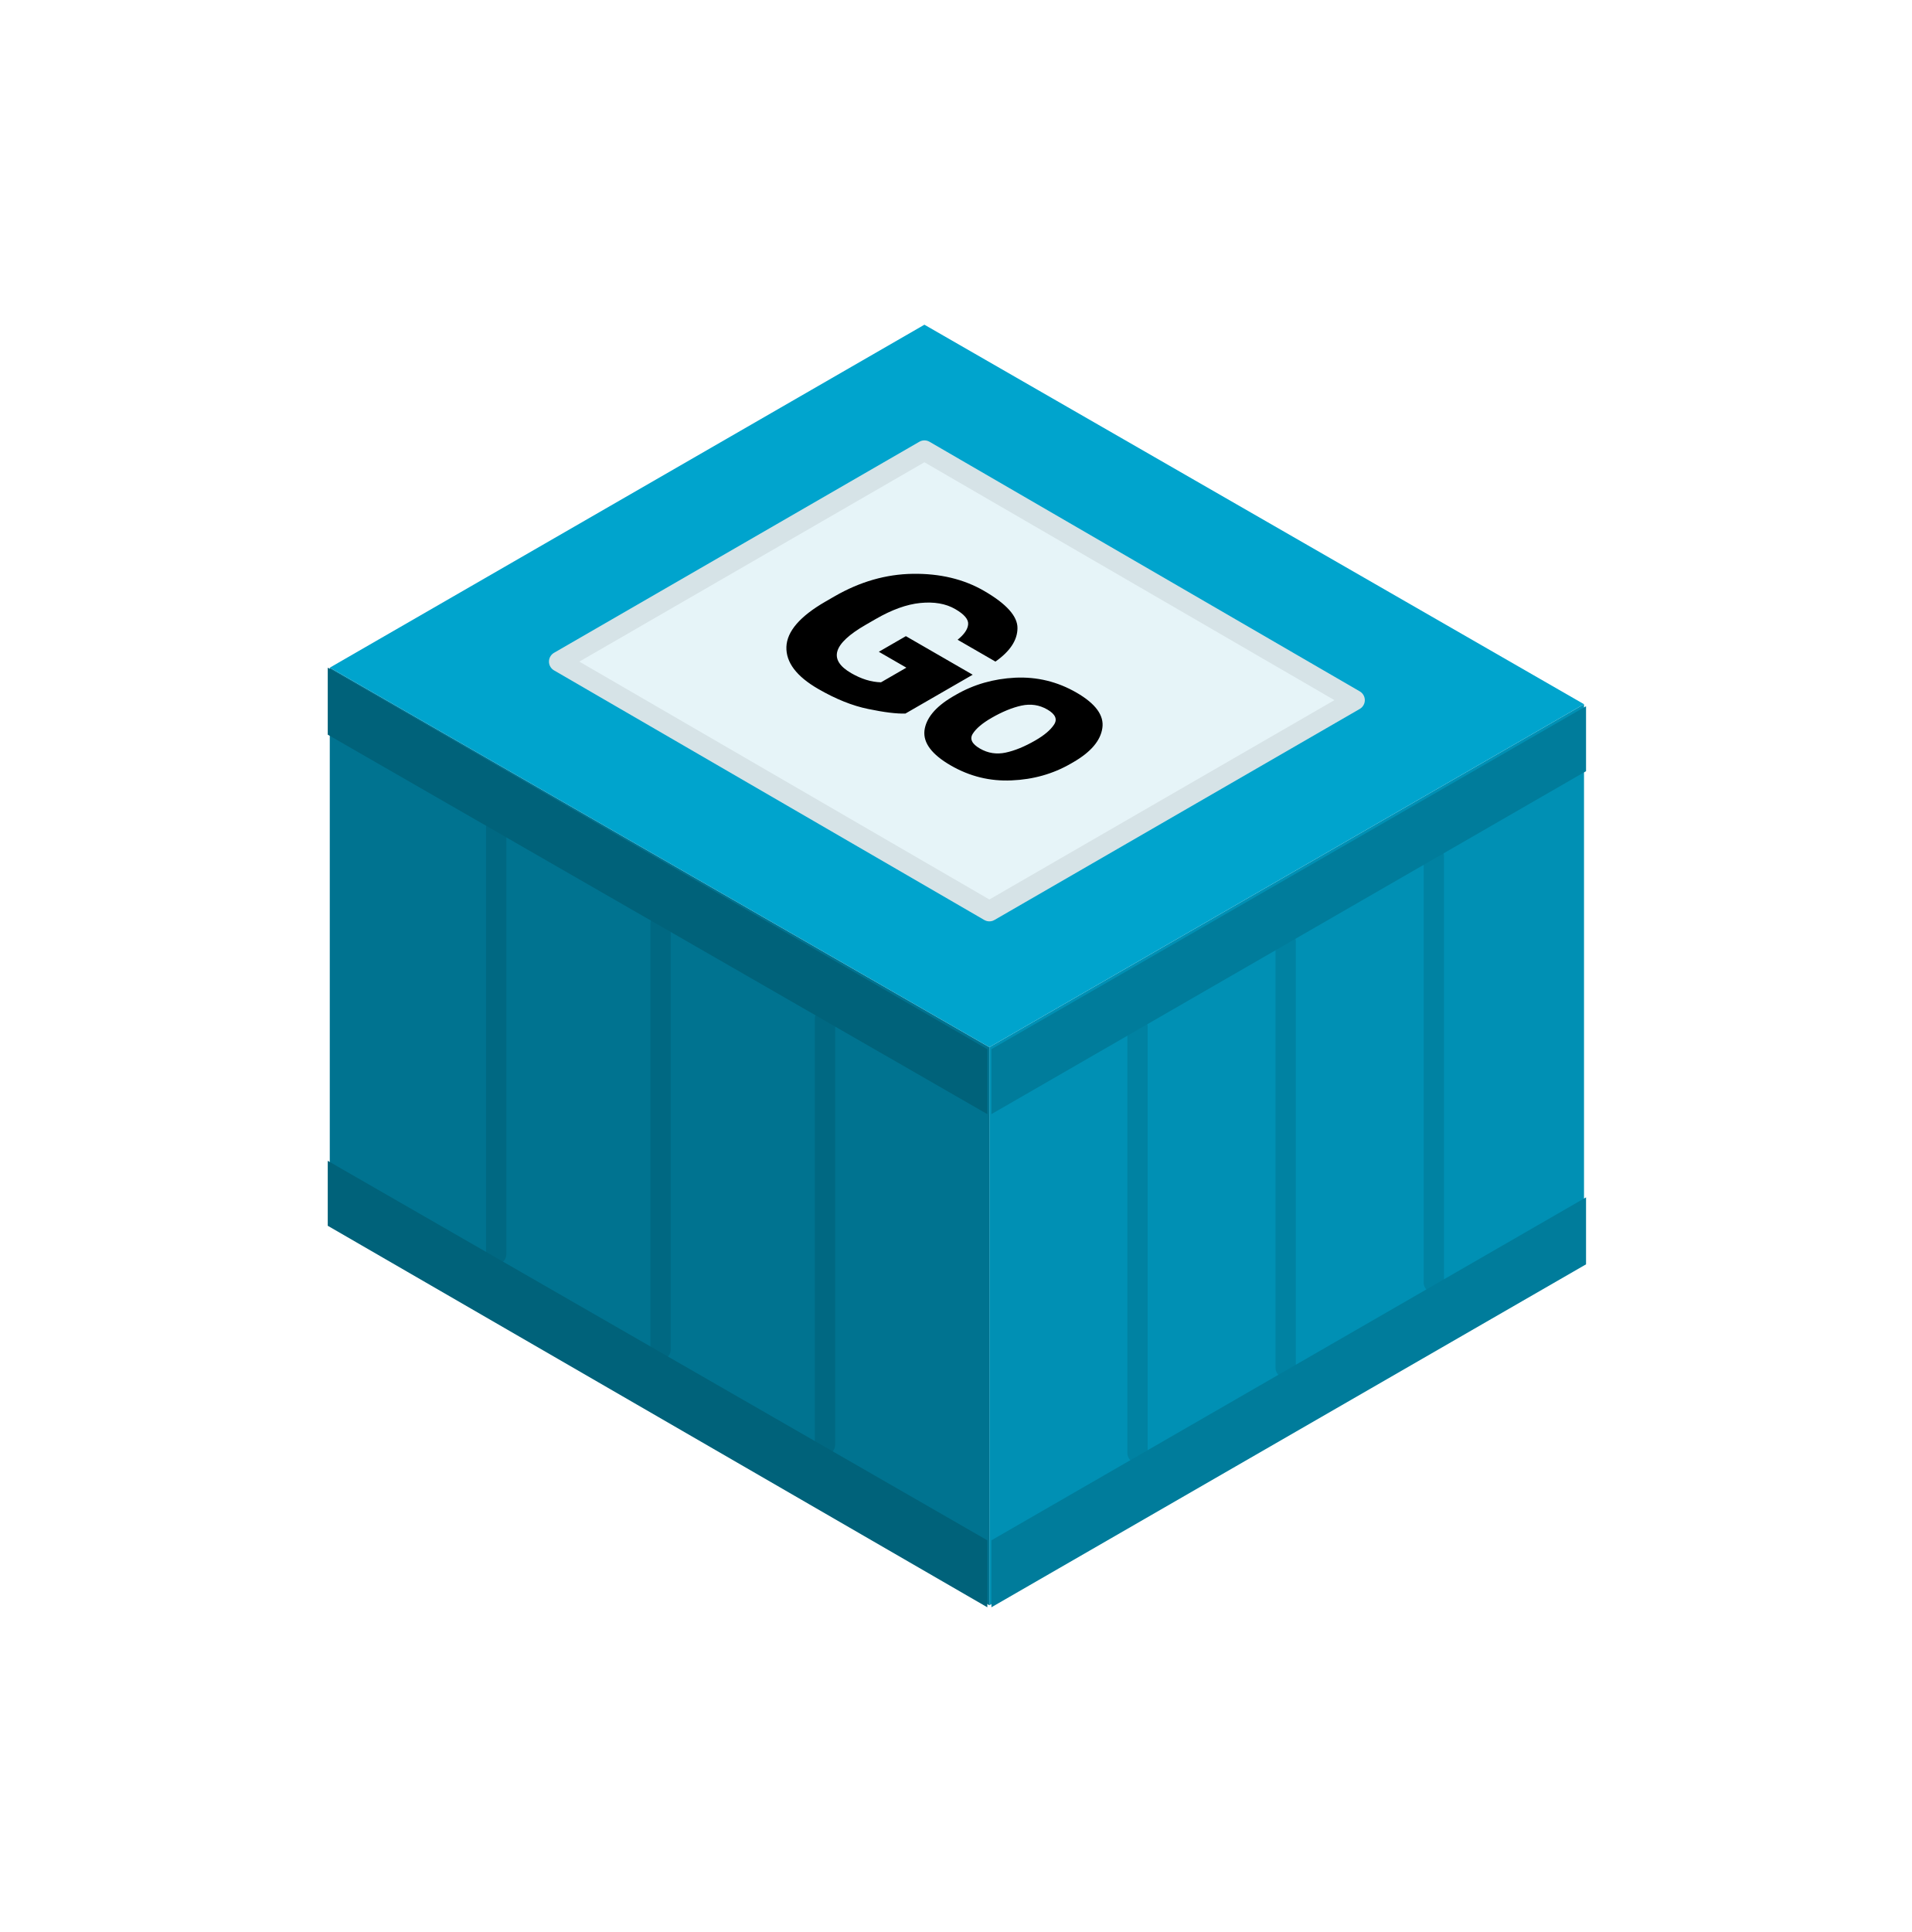
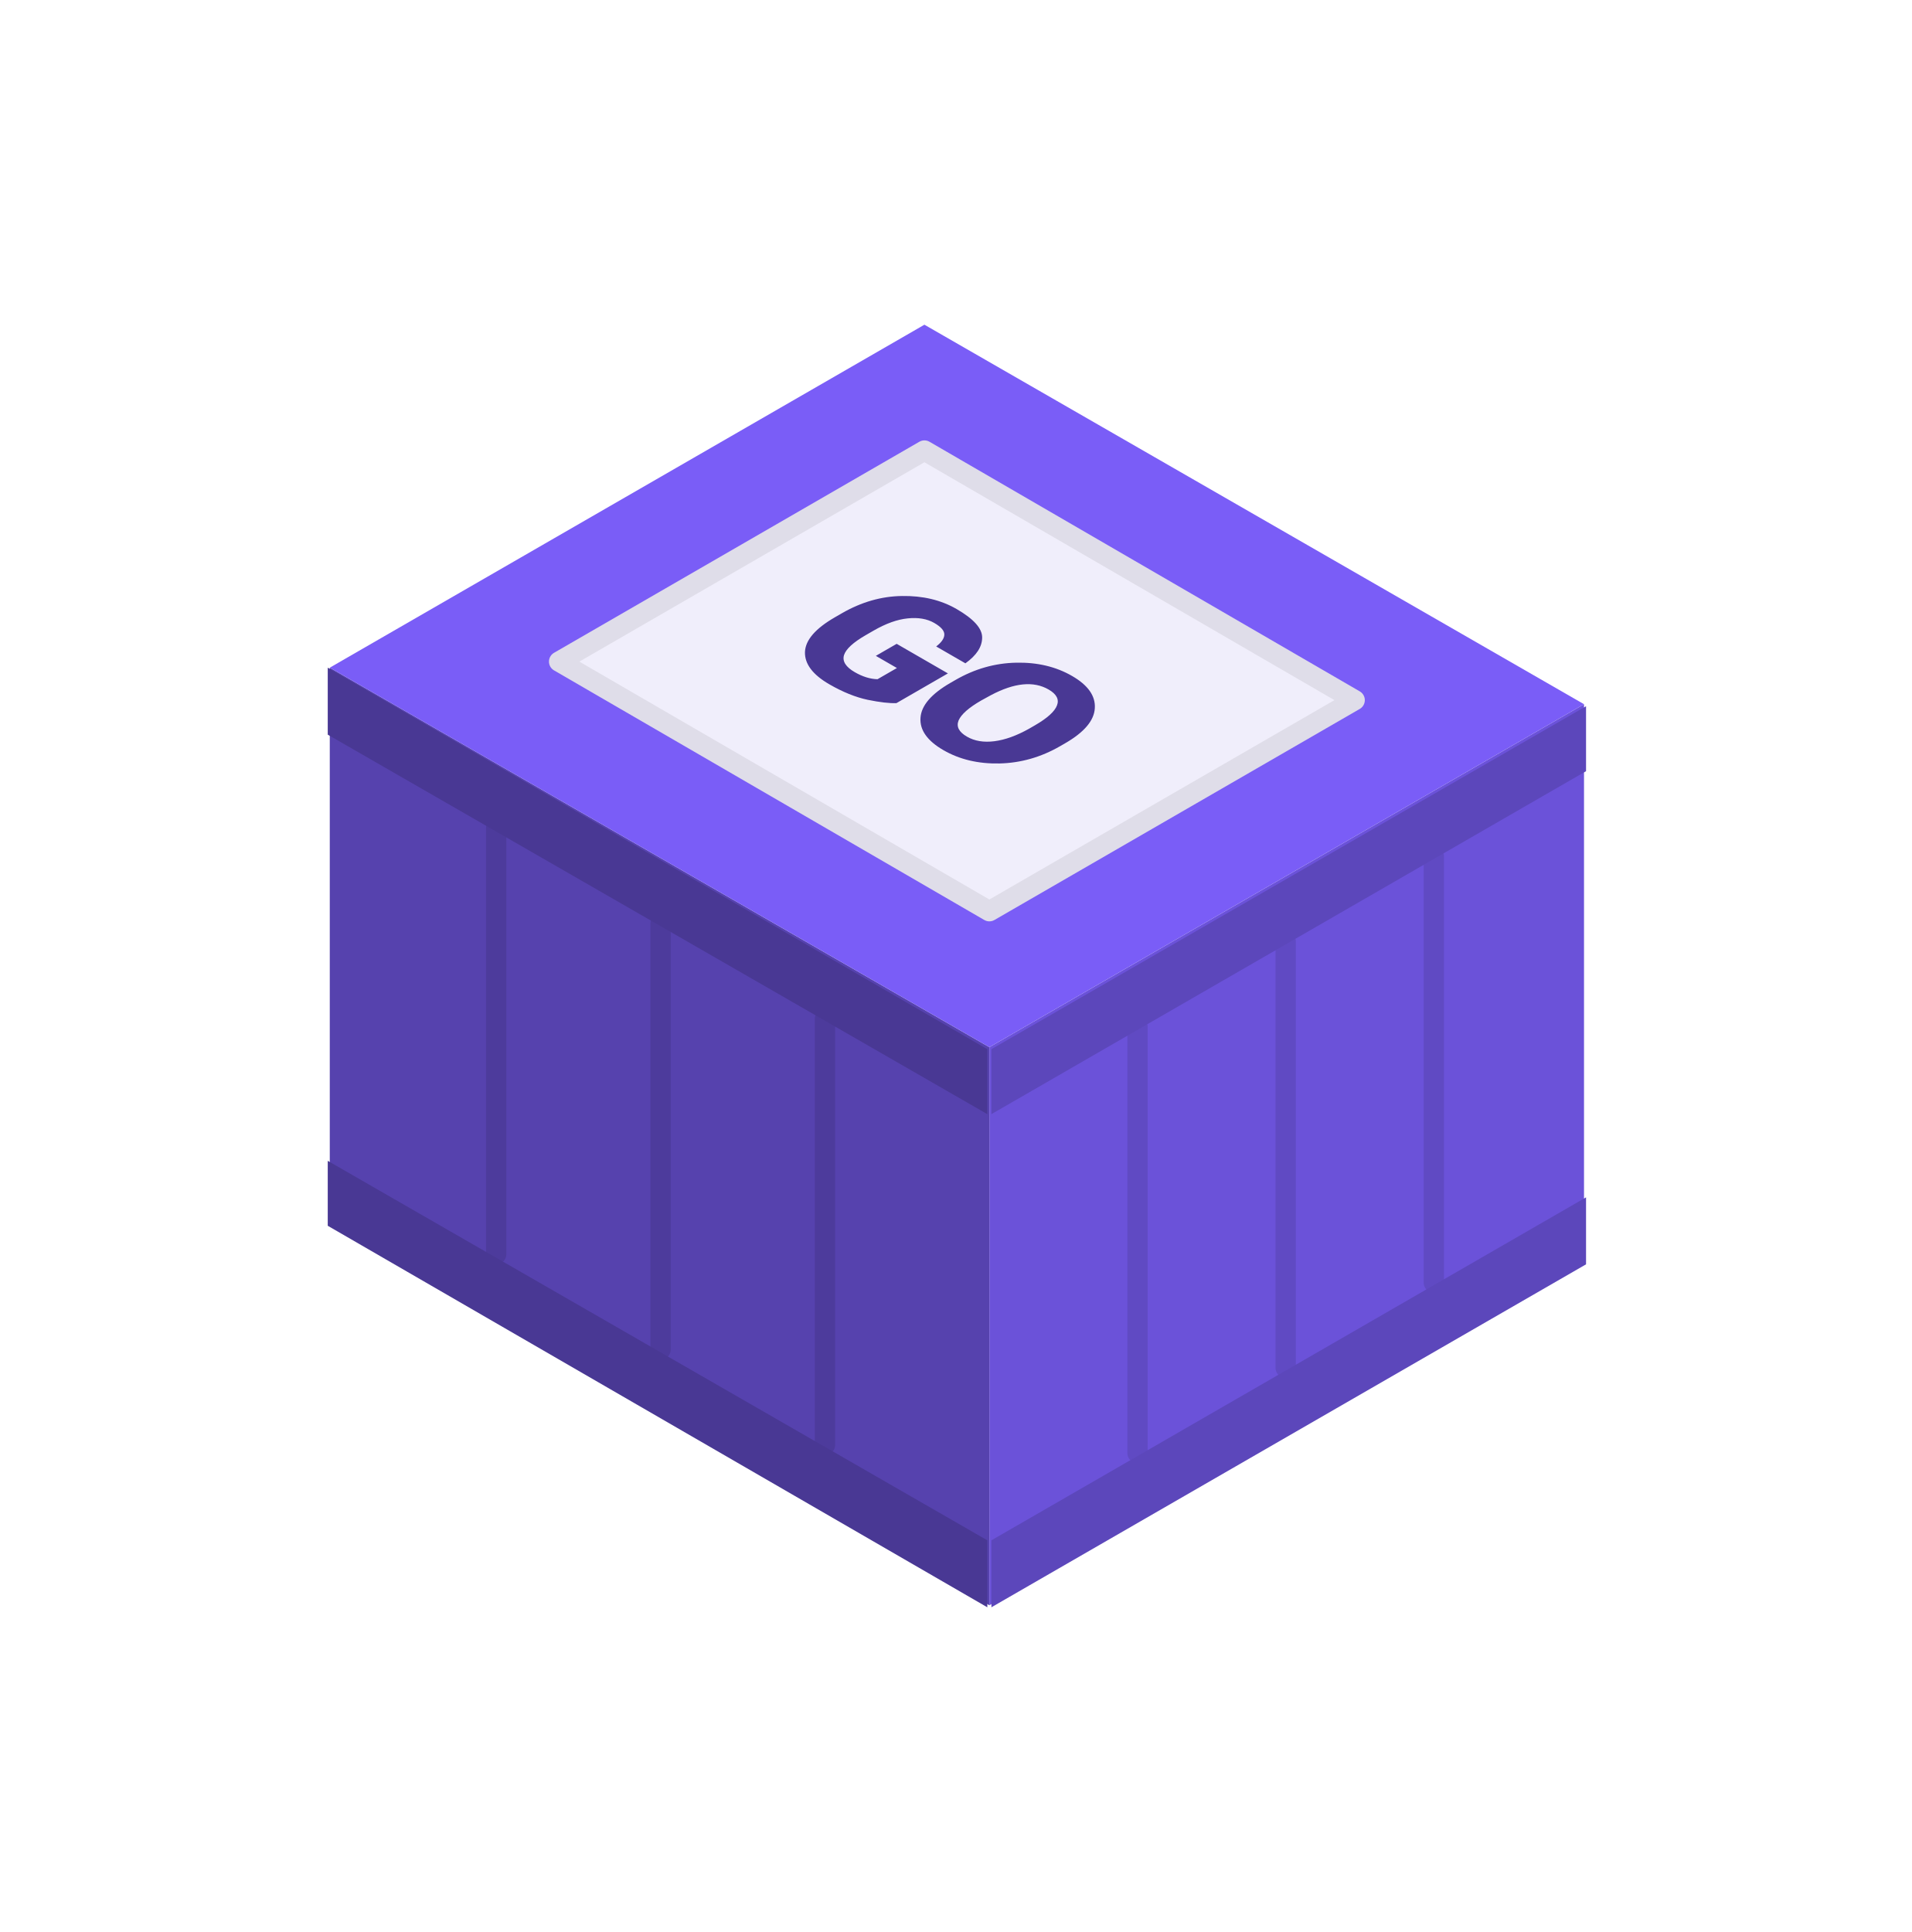
<svg xmlns="http://www.w3.org/2000/svg" viewBox="-47.0 -61.3 93.9 95.2" width="94" height="95" role="presentation" aria-hidden="true">
  <g font-family="system-ui, -apple-system, 'Segoe UI', Roboto, 'Helvetica Neue', sans-serif">
-     <polygon points="30.9,0.9 1.6,17.8 1.6,-9.7 30.9,-26.6" fill="#0090b4" />
-     <polygon points="-30.9,-0.9 1.6,17.8 1.6,-9.7 -30.9,-28.4" fill="#007390" />
-     <polygon points="-1.6,-45.3 30.9,-26.6 1.6,-9.7 -30.9,-28.4" fill="#00a4cd" />
-     <line x1="23.5" y1="1.9" x2="23.5" y2="-19.1" stroke="#0082a2" stroke-width="1.0" stroke-linecap="round" />
-     <line x1="16.2" y1="6.1" x2="16.2" y2="-14.9" stroke="#0082a2" stroke-width="1.0" stroke-linecap="round" />
-     <line x1="8.9" y1="10.3" x2="8.9" y2="-10.7" stroke="#0082a2" stroke-width="1.0" stroke-linecap="round" />
-     <line x1="-22.7" y1="0.5" x2="-22.7" y2="-20.5" stroke="#006882" stroke-width="1.0" stroke-linecap="round" />
-     <line x1="-14.6" y1="5.2" x2="-14.6" y2="-15.8" stroke="#006882" stroke-width="1.0" stroke-linecap="round" />
-     <line x1="-6.5" y1="9.9" x2="-6.5" y2="-11.1" stroke="#006882" stroke-width="1.0" stroke-linecap="round" />
-     <polygon points="31.0,1.0 1.7,17.9 1.7,14.6 31.0,-2.3" fill="#007c9b" />
-     <polygon points="-31.0,-0.9 1.5,17.9 1.5,14.6 -31.0,-4.1" fill="#00627a" />
-     <polygon points="31.0,-23.3 1.7,-6.4 1.7,-9.6 31.0,-26.5" fill="#007c9b" />
-     <polygon points="-31.0,-25.1 1.5,-6.4 1.5,-9.6 -31.0,-28.4" fill="#00627a" />
-     <polygon points="-1.6,-39.1 19.6,-26.8 1.6,-16.4 -19.6,-28.7" fill="#e6f4f8" stroke="#d6e3e7" stroke-width="1.0" stroke-linejoin="round" />
-     <g fill="#00627a" transform="matrix(0.7551 0.4359 -0.7551 0.4359 0.00 -38.46)">
-       <text x="12" y="12" font-size="15" font-weight="800" font-family="system-ui, -apple-system, 'Segoe UI', Roboto, 'Helvetica Neue', sans-serif" fill="currentColor" text-anchor="middle" dominant-baseline="central" letter-spacing="-0.5">Go</text>
+     <polygon points="30.9,0.9 1.6,17.8 1.6,-9.7 30.9,-26.6" fill="#6b52d9" />
+     <polygon points="-30.9,-0.9 1.6,17.8 1.6,-9.7 -30.9,-28.4" fill="#5642ae" />
+     <polygon points="-1.6,-45.3 30.9,-26.6 1.6,-9.7 -30.9,-28.4" fill="#7a5df7" />
+     <line x1="23.5" y1="1.9" x2="23.5" y2="-19.1" stroke="#604ac3" stroke-width="1.0" stroke-linecap="round" />
+     <line x1="16.2" y1="6.1" x2="16.2" y2="-14.9" stroke="#604ac3" stroke-width="1.0" stroke-linecap="round" />
+     <line x1="8.9" y1="10.3" x2="8.9" y2="-10.7" stroke="#604ac3" stroke-width="1.0" stroke-linecap="round" />
+     <line x1="-22.7" y1="0.5" x2="-22.7" y2="-20.5" stroke="#4d3b9c" stroke-width="1.0" stroke-linecap="round" />
+     <line x1="-14.6" y1="5.2" x2="-14.6" y2="-15.8" stroke="#4d3b9c" stroke-width="1.0" stroke-linecap="round" />
+     <line x1="-6.5" y1="9.9" x2="-6.5" y2="-11.1" stroke="#4d3b9c" stroke-width="1.0" stroke-linecap="round" />
+     <polygon points="31.0,1.0 1.7,17.9 1.7,14.6 31.0,-2.3" fill="#5c47bb" />
+     <polygon points="-31.0,-0.9 1.5,17.9 1.5,14.6 -31.0,-4.1" fill="#493894" />
+     <polygon points="31.0,-23.3 1.7,-6.4 1.7,-9.6 31.0,-26.5" fill="#5c47bb" />
+     <polygon points="-31.0,-25.1 1.5,-6.4 1.5,-9.6 -31.0,-28.4" fill="#493894" />
+     <polygon points="-1.6,-39.1 19.6,-26.8 1.6,-16.4 -19.6,-28.7" fill="#f0eefb" stroke="#dfdde9" stroke-width="1.0" stroke-linejoin="round" />
+     <g fill="#493894" transform="matrix(0.7551 0.4359 -0.7551 0.4359 0.00 -38.46)">
+       <text x="12" y="12.6" font-size="11.5" font-weight="800" font-family="system-ui, -apple-system, 'Segoe UI', Roboto, 'Helvetica Neue', sans-serif" text-anchor="middle" dominant-baseline="central" letter-spacing="-0.3">GO</text>
    </g>
  </g>
</svg>
